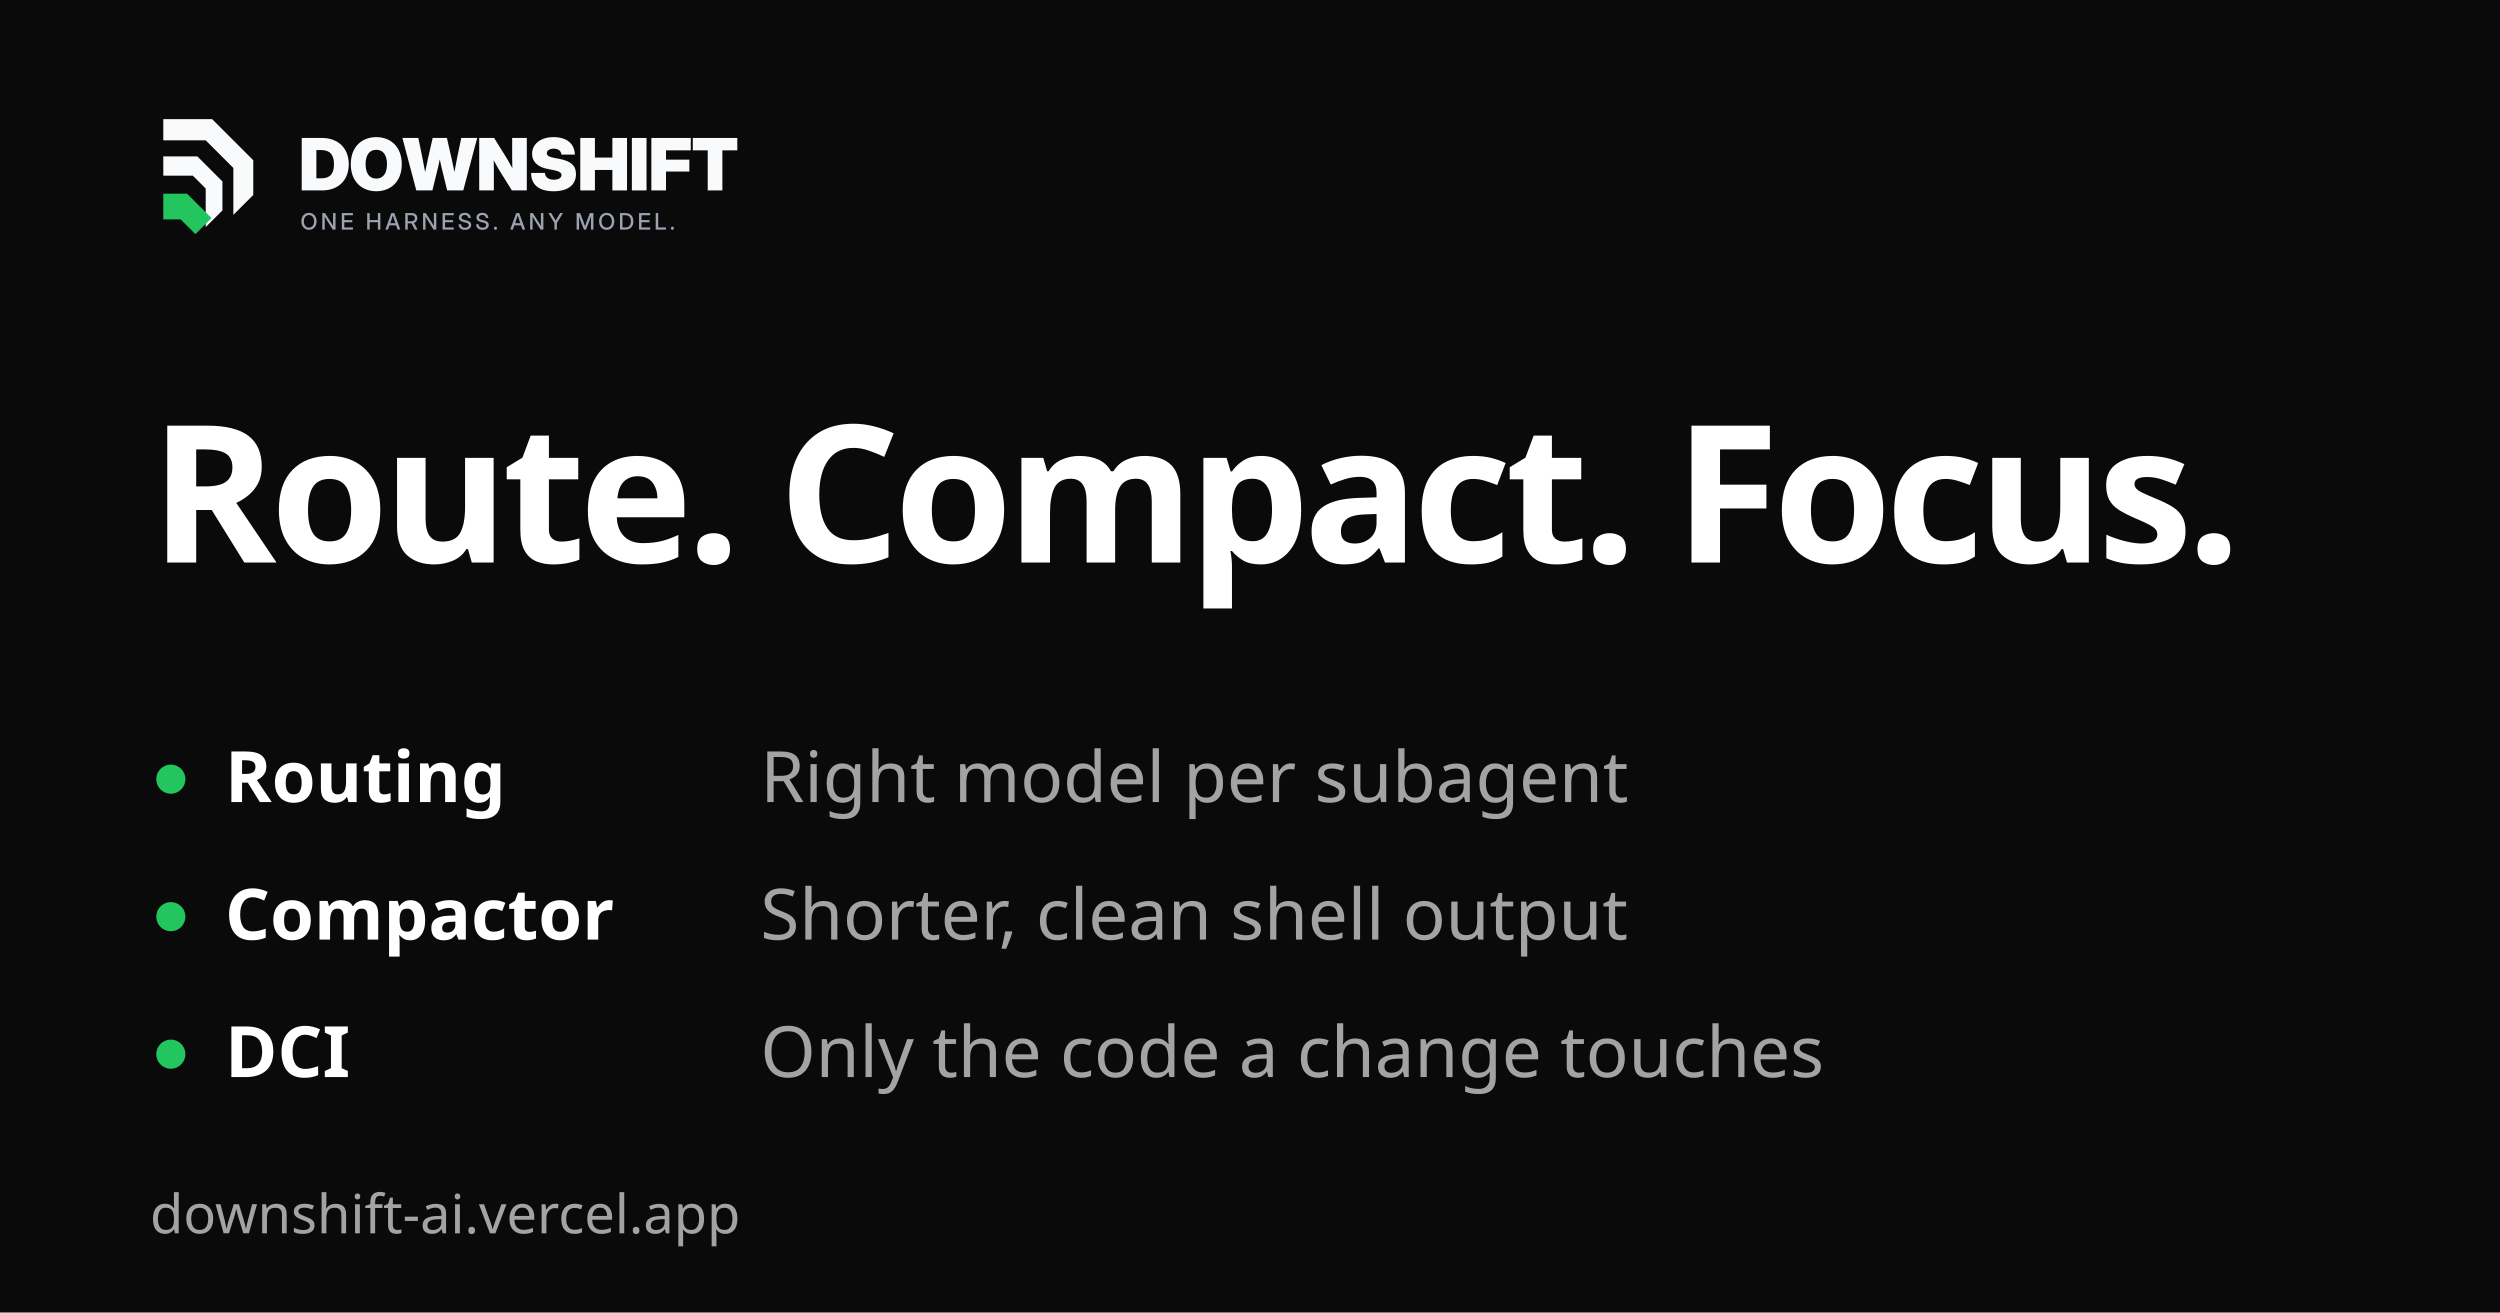
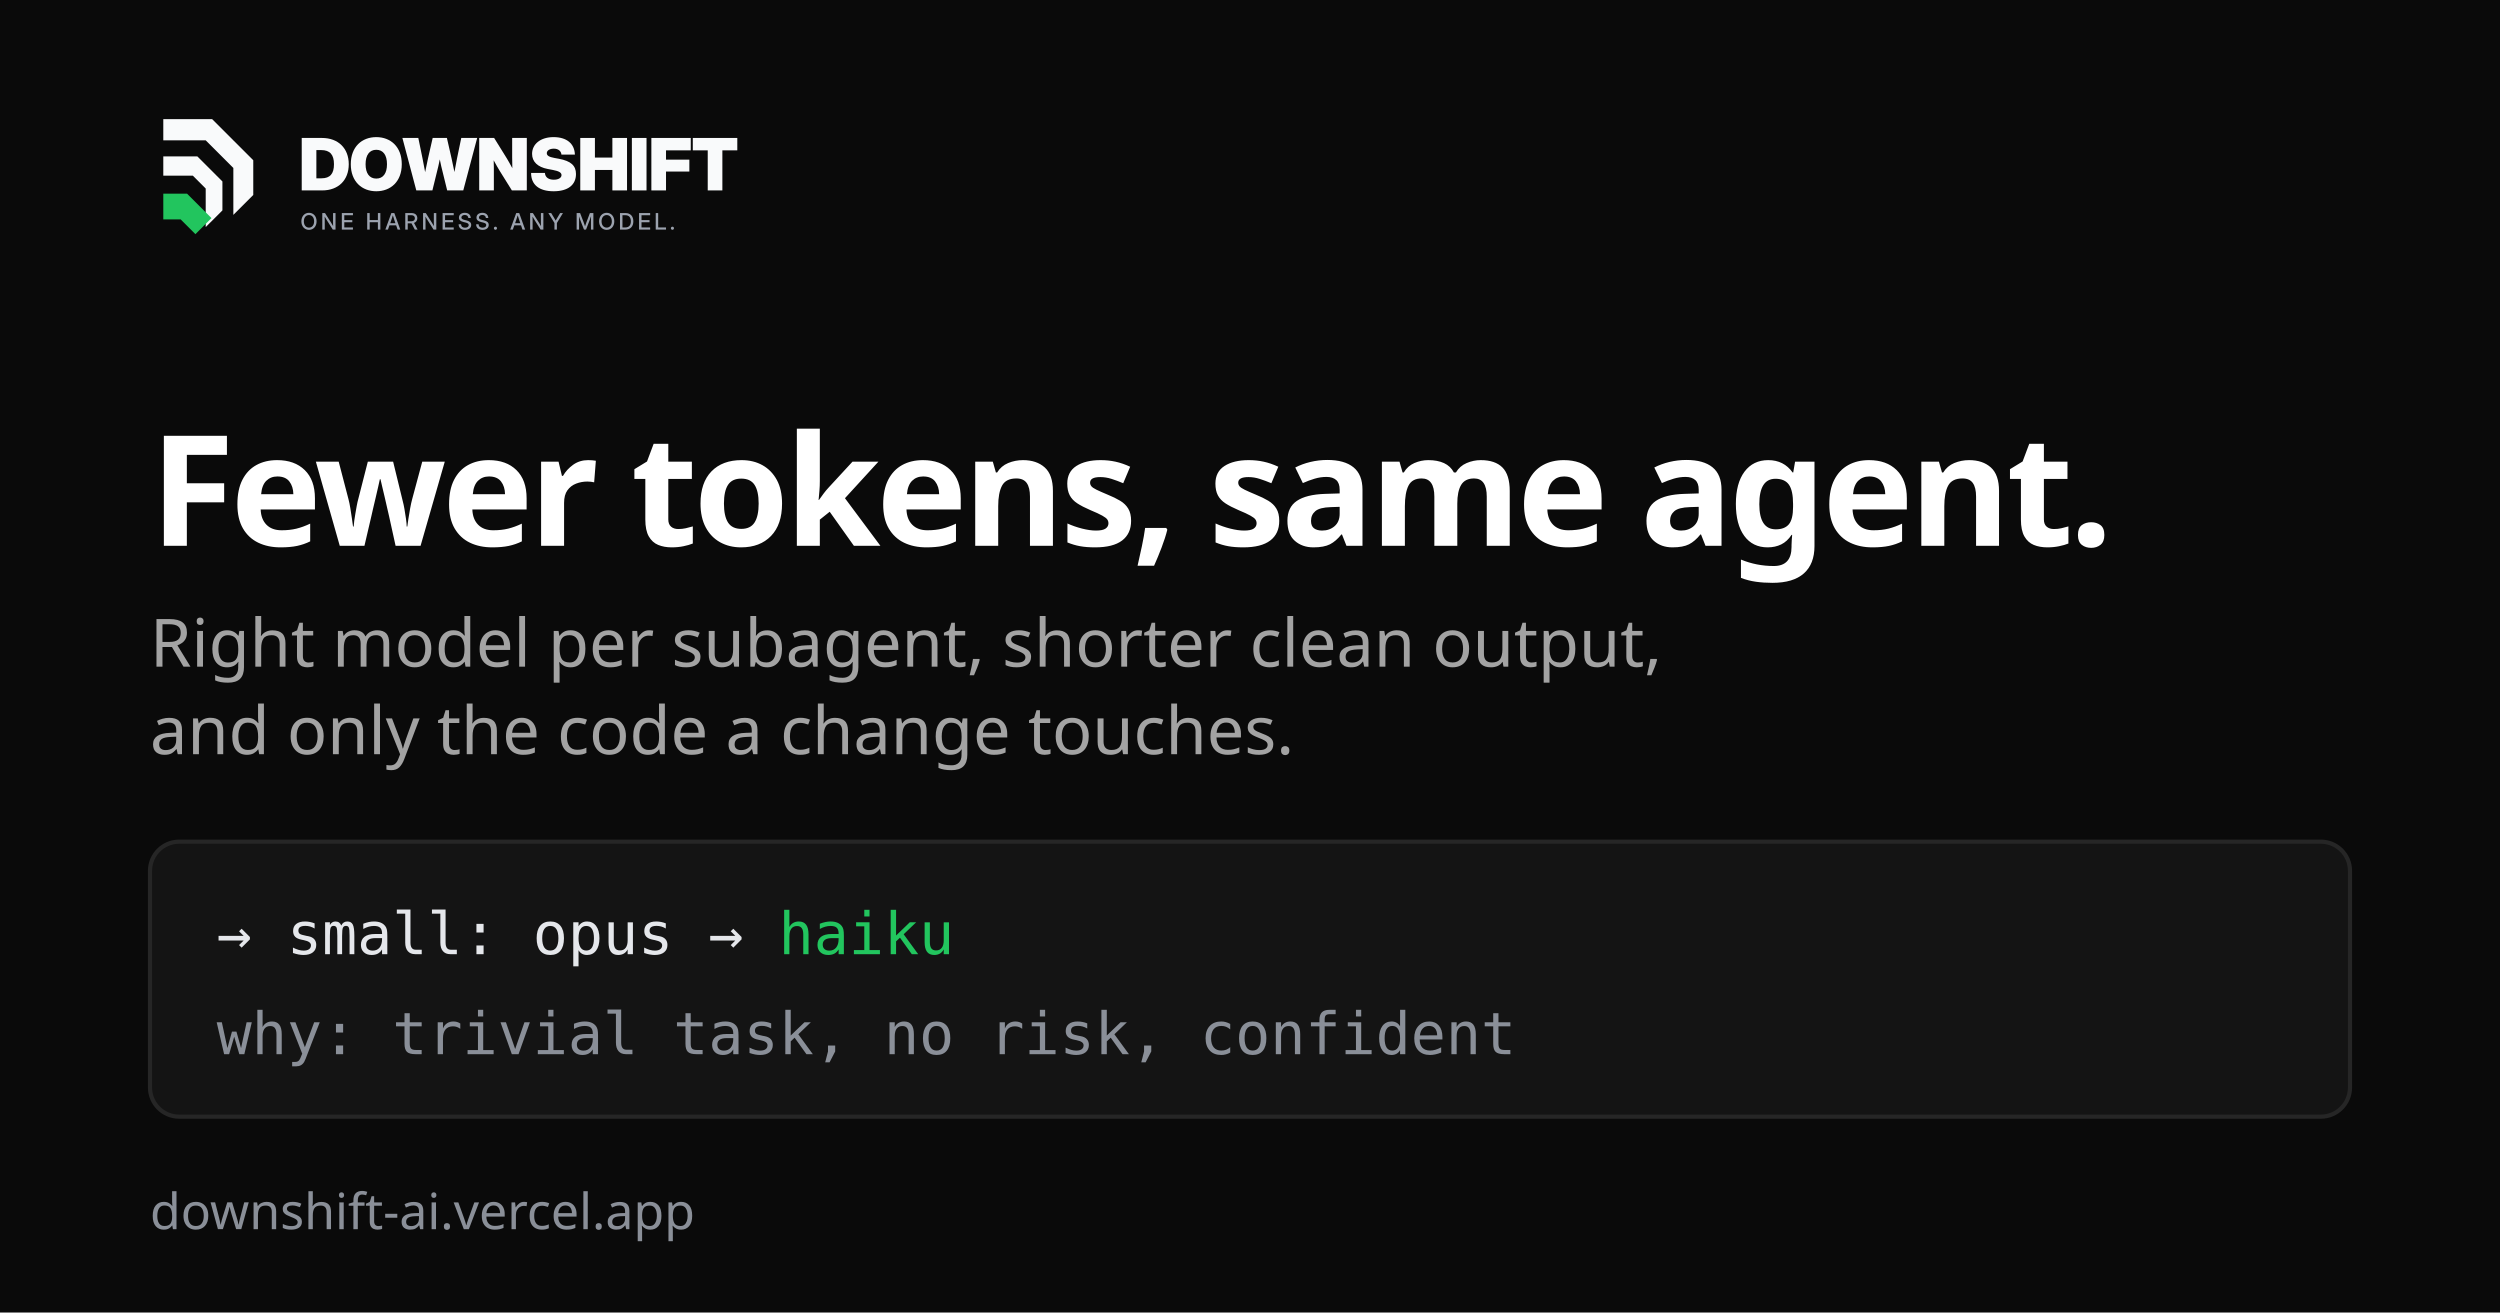
<svg xmlns="http://www.w3.org/2000/svg" width="1200" height="630" viewBox="0 0 1200 630" lang="en">
  <defs>
-     <style>@font-face{font-family:Geist;src:url(../fonts/Geist-Variable.woff2);font-weight:100 900}
- text{font-family:Geist,sans-serif;fill:#fff}.h{font-size:92px;font-weight:600;letter-spacing:-3px}.n{font-size:34px;font-weight:600}.d{font-size:34px;font-weight:400;fill:#A3A3A3}.u{font-size:26px;fill:#A3A3A3}</style>
+     <style>@font-face{font-family:Geist;src:url(../fonts/Geist-Variable.woff2);font-weight:100 900}@font-face{font-family:GeistMono;src:url(../fonts/GeistMono-Variable.woff2);font-weight:100 900}
+ text{font-family:Geist,sans-serif;fill:#fff}.h{font-size:74px;font-weight:600;letter-spacing:-2px}.s{font-size:32px;font-weight:400;fill:#A3A3A3}.u{font-size:24px;fill:#8A8F98}.m{font-family:GeistMono,monospace;font-size:28px;fill:#E5E7EB}.mg{fill:#22C55E}.md{fill:#8A8F98}</style>
  </defs>
  <rect width="1200" height="630" fill="#0a0a0a" />
  <svg x="60" y="44" width="340" height="79" viewBox="0 0 900 210">
    <g transform="translate(24 17) scale(0.82)">
      <path d="M28 22 H104 L168 86 V140 L137 171 V98 L94 55 H28 Z" fill="#F9FAFB" />
      <path d="M28 80 H81 L120 119 V164 L94 190 V130 L74 110 H28 Z" fill="#F9FAFB" />
      <path d="M28 138 H65 L103 176 L78 201 L55 178 H28 Z" fill="#22C55E" />
    </g>
    <path d="M662 0C1121 0 1416 292 1416 744C1416 1197 1116 1490 656 1490H80V0ZM496 344V1146H630C881 1146 996 1017 996 744C996 473 885 344 642 344Z" transform="translate(220.000 126.000) scale(0.0449219 -0.0449219)" fill="#F9FAFB" />
    <path d="M764 -24C1169 -24 1488 247 1488 744C1488 1242 1169 1514 764 1514C357 1514 40 1242 40 744C40 250 357 -24 764 -24ZM764 336C569 336 460 487 460 744C460 1002 569 1154 764 1154C960 1154 1068 1002 1068 744C1068 487 960 336 764 336Z" transform="translate(284.406 126.000) scale(0.0449219 -0.0449219)" fill="#F9FAFB" />
    <path d="M395 0H852L1021 688C1034 740 1046 803 1062 881C1078 803 1090 740 1103 688L1272 0H1729L2124 1490H1672L1552 912C1525 782 1501 652 1478 522C1452 652 1426 782 1396 912L1264 1490H860L728 912C698 781 671 650 646 519C622 650 598 781 571 912L452 1490H0Z" transform="translate(352.047 126.000) scale(0.0449219 -0.0449219)" fill="#F9FAFB" />
    <path d="M80 0H496V544C496 604 496 721 491 855C561 726 627 611 669 544L1008 0H1432V1490H1016V944C1016 873 1017 752 1021 631C963 738 902 849 867 905L504 1490H80Z" transform="translate(446.461 126.000) scale(0.0449219 -0.0449219)" fill="#F9FAFB" />
    <path d="M704 -24C1108 -24 1339 154 1339 466C1339 704 1194 836 852 899L732 921C577 949 510 987 510 1058C510 1133 592 1186 709 1186C833 1186 916 1122 926 1018H1308C1298 1330 1073 1514 701 1514C339 1514 92 1321 92 1038C92 817 248 664 536 609L684 581C852 549 928 507 928 435C928 357 840 304 709 304C558 304 463 375 457 496H64C64 161 291 -24 704 -24Z" transform="translate(513.383 126.000) scale(0.0449219 -0.0449219)" fill="#F9FAFB" />
    <path d="M80 0H496V581H992V0H1408V1490H992V933H496V1490H80Z" transform="translate(575.408 126.000) scale(0.0449219 -0.0449219)" fill="#F9FAFB" />
    <path d="M496 1490H80V0H496Z" transform="translate(641.252 126.000) scale(0.0449219 -0.0449219)" fill="#F9FAFB" />
    <path d="M80 0H496V536H1159V874H496V1138H1199V1490H80Z" transform="translate(666.127 126.000) scale(0.0449219 -0.0449219)" fill="#F9FAFB" />
    <path d="M40 1138H464V0H880V1138H1304V1490H40Z" transform="translate(720.785 126.000) scale(0.0449219 -0.0449219)" fill="#F9FAFB" />
    <path d="M766 -24C1163 -24 1452 288 1452 744C1452 1202 1163 1514 766 1514C369 1514 81 1202 81 744C81 289 369 -24 766 -24ZM766 179C509 179 304 381 304 744C304 1109 509 1311 766 1311C1023 1311 1229 1109 1229 744C1229 381 1023 179 766 179Z" transform="translate(222.000 176.000) scale(0.0141602 -0.0141602)" fill="#9CA3AF" />
    <path d="M136 0H358V806C358 872 357 1001 350 1176C449 1006 530 871 572 805L1081 0H1329V1490H1106V603C1106 549 1108 422 1112 314C1052 420 986 533 951 589L382 1490H136Z" transform="translate(247.908 176.000) scale(0.0141602 -0.0141602)" fill="#9CA3AF" />
    <path d="M136 0H1138V195H358V663H1080V856H358V1295H1138V1490H136Z" transform="translate(272.838 176.000) scale(0.0141602 -0.0141602)" fill="#9CA3AF" />
    <path d="M136 0H358V665H1099V0H1321V1490H1099V859H358V1490H136Z" transform="translate(305.225 176.000) scale(0.0141602 -0.0141602)" fill="#9CA3AF" />
    <path d="M16 0H252L388 387H989L1121 0H1362L825 1490H557ZM455 576 548 840C589 963 632 1094 692 1287C751 1094 793 963 834 840L924 576Z" transform="translate(330.057 176.000) scale(0.0141602 -0.0141602)" fill="#9CA3AF" />
    <path d="M136 0H358V564H688C691 564 695 564 698 564L995 0H1245L923 601C1109 668 1222 818 1222 1026C1222 1311 1022 1490 703 1490H136ZM358 753V1298H693C885 1298 1003 1194 1003 1026C1003 858 886 753 694 753Z" transform="translate(353.783 176.000) scale(0.0141602 -0.0141602)" fill="#9CA3AF" />
    <path d="M136 0H358V806C358 872 357 1001 350 1176C449 1006 530 871 572 805L1081 0H1329V1490H1106V603C1106 549 1108 422 1112 314C1052 420 986 533 951 589L382 1490H136Z" transform="translate(376.491 176.000) scale(0.0141602 -0.0141602)" fill="#9CA3AF" />
    <path d="M136 0H1138V195H358V663H1080V856H358V1295H1138V1490H136Z" transform="translate(401.421 176.000) scale(0.0141602 -0.0141602)" fill="#9CA3AF" />
    <path d="M652 -24C990 -24 1209 152 1209 420C1209 633 1071 762 772 833L611 871C406 920 326 982 326 1090C326 1225 453 1320 633 1320C821 1320 943 1215 954 1044H1169C1160 1335 957 1514 636 1514C316 1514 105 1341 105 1079C105 873 237 748 538 677L701 638C908 589 987 523 987 408C987 263 854 170 652 170C429 170 298 286 297 483H75C75 168 295 -24 652 -24Z" transform="translate(422.698 176.000) scale(0.0141602 -0.0141602)" fill="#9CA3AF" />
    <path d="M652 -24C990 -24 1209 152 1209 420C1209 633 1071 762 772 833L611 871C406 920 326 982 326 1090C326 1225 453 1320 633 1320C821 1320 943 1215 954 1044H1169C1160 1335 957 1514 636 1514C316 1514 105 1341 105 1079C105 873 237 748 538 677L701 638C908 589 987 523 987 408C987 263 854 170 652 170C429 170 298 286 297 483H75C75 168 295 -24 652 -24Z" transform="translate(445.080 176.000) scale(0.0141602 -0.0141602)" fill="#9CA3AF" />
    <path d="M233 -17C312 -17 373 44 373 123C373 201 312 263 233 263C155 263 94 201 94 123C94 44 155 -17 233 -17Z" transform="translate(467.462 176.000) scale(0.0141602 -0.0141602)" fill="#9CA3AF" />
    <path d="M16 0H252L388 387H989L1121 0H1362L825 1490H557ZM455 576 548 840C589 963 632 1094 692 1287C751 1094 793 963 834 840L924 576Z" transform="translate(489.385 176.000) scale(0.0141602 -0.0141602)" fill="#9CA3AF" />
    <path d="M136 0H358V806C358 872 357 1001 350 1176C449 1006 530 871 572 805L1081 0H1329V1490H1106V603C1106 549 1108 422 1112 314C1052 420 986 533 951 589L382 1490H136Z" transform="translate(513.112 176.000) scale(0.0141602 -0.0141602)" fill="#9CA3AF" />
    <path d="M566 0H786V595L1332 1490H1077L797 1020C755 950 716 881 677 812C638 881 598 950 556 1020L273 1490H16L566 595Z" transform="translate(538.042 176.000) scale(0.0141602 -0.0141602)" fill="#9CA3AF" />
    <path d="M136 0H355V812C355 913 351 1055 348 1190C402 1036 452 894 483 812L800 0H982L1296 812C1328 897 1379 1049 1434 1211C1431 1070 1427 918 1427 812V0H1645V1490H1331L1002 617C976 541 927 400 893 297C859 400 810 541 783 617L449 1490H136Z" transform="translate(572.440 176.000) scale(0.0141602 -0.0141602)" fill="#9CA3AF" />
    <path d="M766 -24C1163 -24 1452 288 1452 744C1452 1202 1163 1514 766 1514C369 1514 81 1202 81 744C81 289 369 -24 766 -24ZM766 179C509 179 304 381 304 744C304 1109 509 1311 766 1311C1023 1311 1229 1109 1229 744C1229 381 1023 179 766 179Z" transform="translate(601.859 176.000) scale(0.0141602 -0.0141602)" fill="#9CA3AF" />
    <path d="M618 0C1073 0 1339 284 1339 747C1339 1208 1072 1490 633 1490H136V0ZM358 193V1297H619C951 1297 1116 1092 1116 747C1116 400 951 193 604 193Z" transform="translate(627.767 176.000) scale(0.0141602 -0.0141602)" fill="#9CA3AF" />
    <path d="M136 0H1138V195H358V663H1080V856H358V1295H1138V1490H136Z" transform="translate(652.074 176.000) scale(0.0141602 -0.0141602)" fill="#9CA3AF" />
    <path d="M136 0H1063V195H358V1490H136Z" transform="translate(673.351 176.000) scale(0.0141602 -0.0141602)" fill="#9CA3AF" />
    <path d="M233 -17C312 -17 373 44 373 123C373 201 312 263 233 263C155 263 94 201 94 123C94 44 155 -17 233 -17Z" transform="translate(693.283 176.000) scale(0.0141602 -0.0141602)" fill="#9CA3AF" />
  </svg>
-   <text x="72" y="270" class="h">Route. Compact. Focus.</text>
-   <circle cx="82" cy="374" r="7" fill="#22C55E" />
-   <text x="108" y="385" class="n">Routing</text>
-   <text x="365" y="385" class="d">Right model per subagent</text>
-   <circle cx="82" cy="440" r="7" fill="#22C55E" />
-   <text x="108" y="451" class="n">Compactor</text>
-   <text x="365" y="451" class="d">Shorter, clean shell output</text>
-   <circle cx="82" cy="506" r="7" fill="#22C55E" />
-   <text x="108" y="517" class="n">DCI</text>
-   <text x="365" y="517" class="d">Only the code a change touches</text>
-   <text x="72" y="592" class="u">downshift-ai.vercel.app</text>
+   <text x="72" y="262" class="h">Fewer tokens, same agent.</text>
+   <text x="72" y="320" class="s">Right model per subagent, shorter clean output,</text>
+   <text x="72" y="362" class="s">and only the code a change touches.</text>
+   <rect x="72" y="404" width="1056" height="132" rx="14" fill="#141414" stroke="#262626" stroke-width="2" />
+   <text x="104" y="458" class="m">→ small: opus → <tspan class="mg">haiku</tspan>
+   </text>
+   <text x="104" y="506" class="m md">why: trivial task, no risk, confident</text>
+   <text x="72" y="590" class="u">downshift-ai.vercel.app</text>
</svg>
